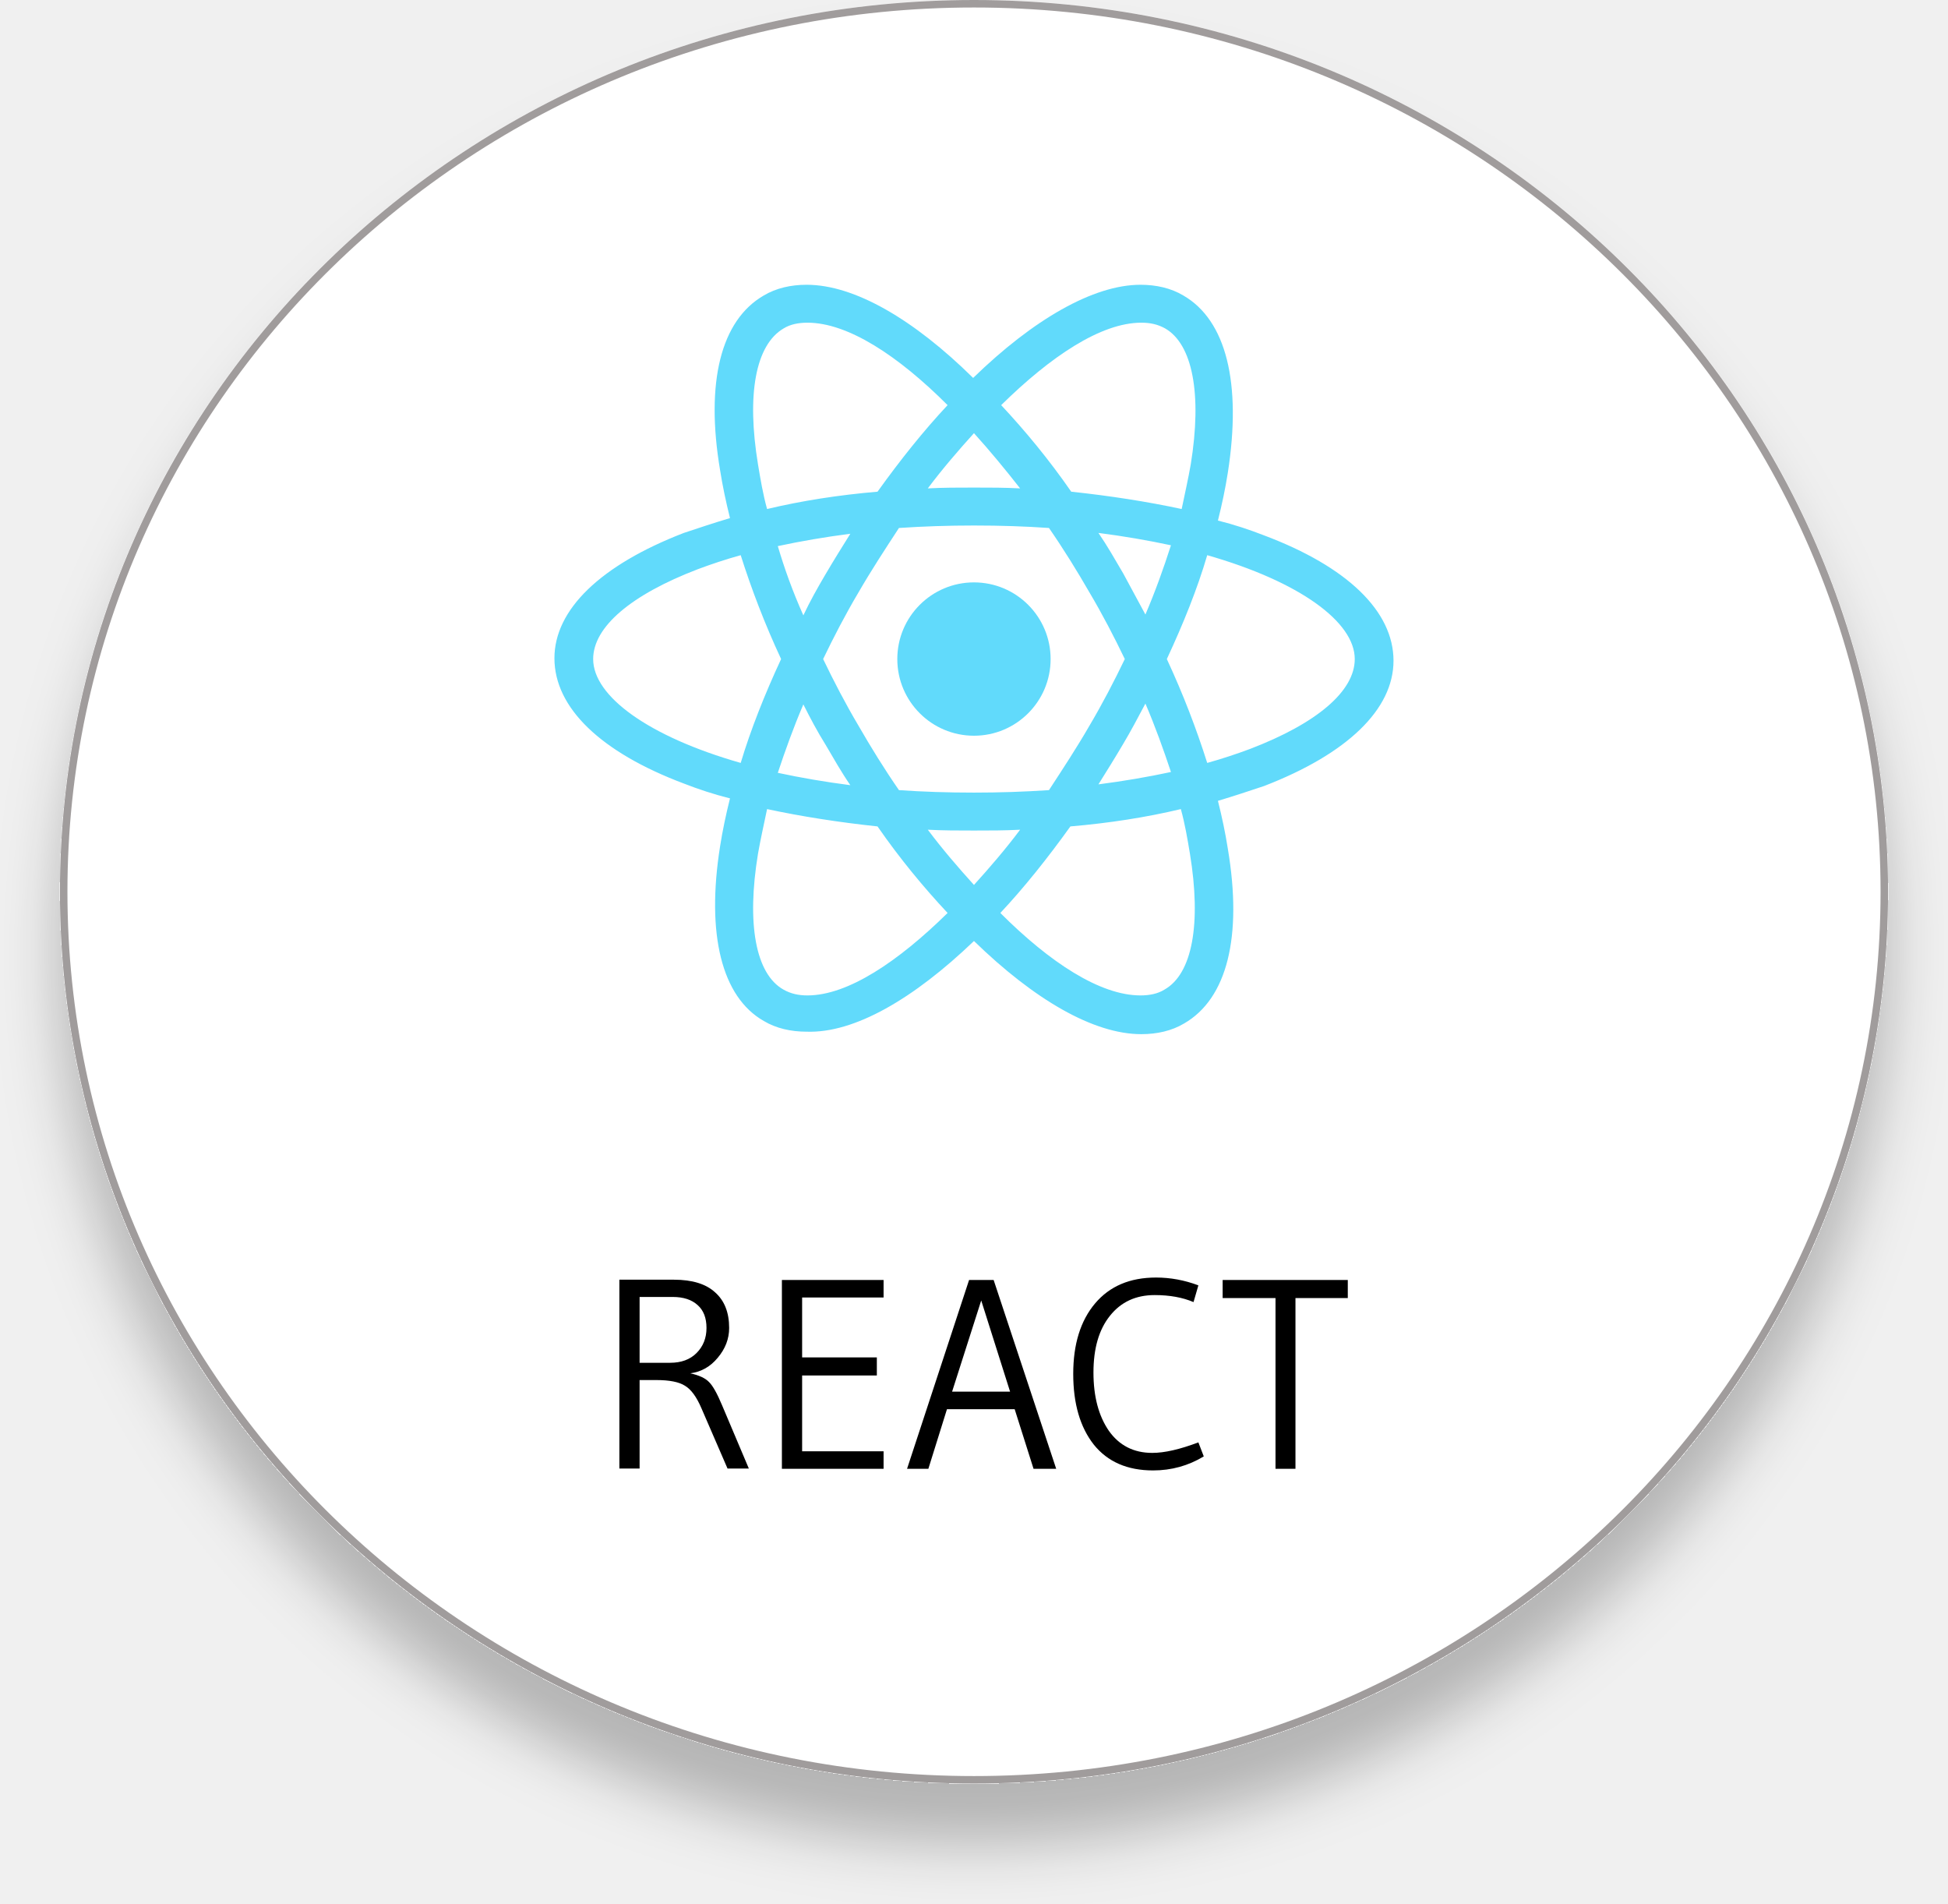
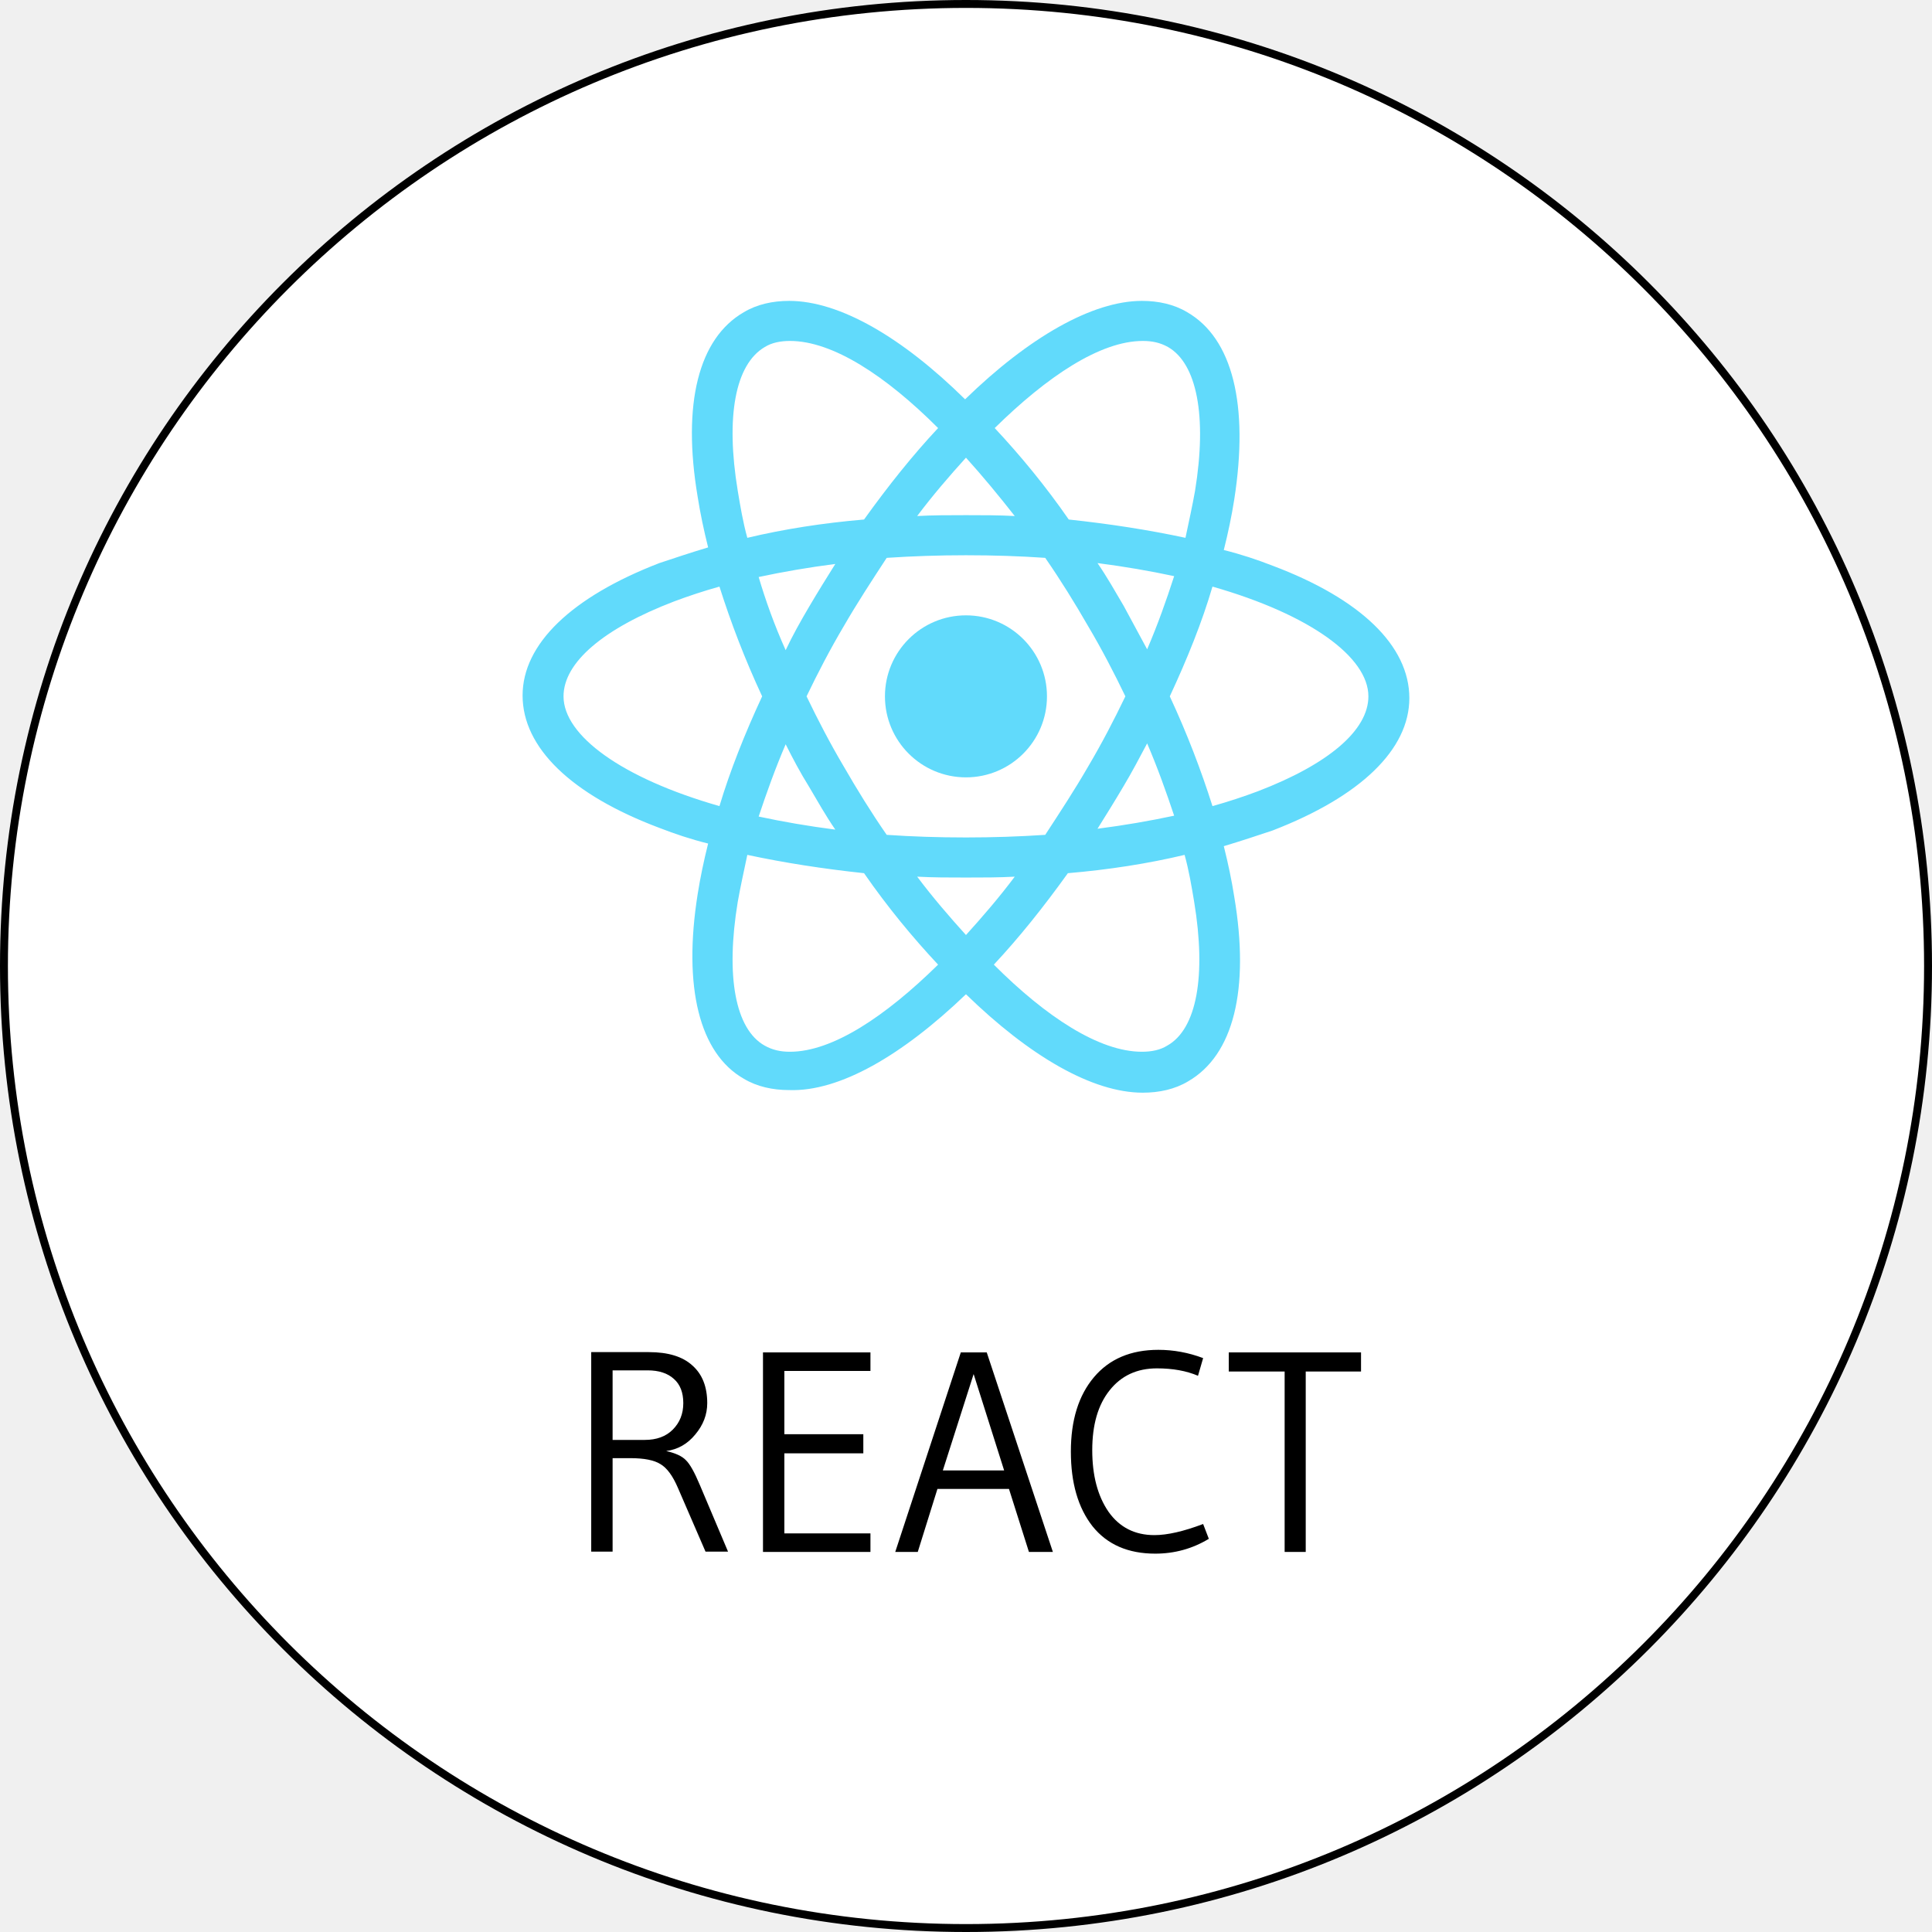
- <svg xmlns="http://www.w3.org/2000/svg" width="130" height="127" viewBox="0 0 130 127" fill="none">
-   <g filter="url(#filter0_d_93_24)">
-     <ellipse cx="65" cy="59.5" rx="61" ry="59.5" fill="white" />
-     <path d="M125.75 59.5C125.75 92.217 98.557 118.75 65 118.75C31.443 118.75 4.25 92.217 4.25 59.5C4.25 26.783 31.443 0.25 65 0.25C98.557 0.25 125.75 26.783 125.75 59.5Z" stroke="#A09C9C" stroke-width="0.5" />
-   </g>
-   <path d="M43.8 92.078H42.684V97.982H41.334V85.382H44.97C46.194 85.382 47.112 85.664 47.724 86.228C48.348 86.78 48.66 87.572 48.66 88.604C48.66 89.324 48.408 89.984 47.904 90.584C47.412 91.184 46.8 91.532 46.068 91.628C46.656 91.76 47.07 91.952 47.31 92.204C47.562 92.444 47.856 92.966 48.192 93.77L49.974 97.982H48.552L46.806 93.95C46.482 93.194 46.116 92.696 45.708 92.456C45.312 92.204 44.676 92.078 43.8 92.078ZM44.898 86.534H42.684V90.926H44.718C45.462 90.926 46.05 90.71 46.482 90.278C46.926 89.834 47.148 89.276 47.148 88.604C47.148 87.932 46.95 87.422 46.554 87.074C46.158 86.714 45.606 86.534 44.898 86.534ZM58.966 98H52.18V85.4H58.966V86.57H53.53V90.566H58.516V91.772H53.53V96.83H58.966V98ZM70.486 98H68.974L67.714 94.022H63.196L61.954 98H60.532L64.672 85.4H66.31L70.486 98ZM67.408 92.852L65.482 86.768L63.538 92.852H67.408ZM76.95 98.108C75.234 98.108 73.914 97.532 72.99 96.38C72.078 95.216 71.622 93.644 71.622 91.664C71.622 89.684 72.108 88.118 73.08 86.966C74.052 85.814 75.408 85.238 77.148 85.238C78.108 85.238 79.05 85.412 79.974 85.76L79.65 86.876C78.918 86.564 78.054 86.408 77.058 86.408C75.798 86.408 74.802 86.87 74.07 87.794C73.338 88.706 72.972 89.966 72.972 91.574C72.972 93.17 73.314 94.466 73.998 95.462C74.694 96.446 75.66 96.938 76.896 96.938C77.712 96.938 78.738 96.704 79.974 96.236L80.334 97.172C79.302 97.796 78.174 98.108 76.95 98.108ZM85.121 98V86.606H81.593V85.4H89.945V86.606H86.453V98H85.121Z" fill="black" />
-   <path d="M64.998 49.088C67.823 49.088 70.113 46.798 70.113 43.972C70.113 41.147 67.823 38.857 64.998 38.857C62.173 38.857 59.882 41.147 59.882 43.972C59.882 46.798 62.173 49.088 64.998 49.088Z" fill="#61DAFB" />
-   <path d="M64.998 62.784C69.013 66.69 72.974 69 76.164 69C77.209 69 78.199 68.78 79.024 68.285C81.885 66.635 82.93 62.509 81.939 56.624C81.775 55.579 81.555 54.534 81.279 53.433C82.379 53.103 83.37 52.773 84.36 52.443C89.915 50.298 92.996 47.328 92.996 44.083C92.996 40.782 89.915 37.812 84.36 35.722C83.37 35.337 82.379 35.007 81.279 34.732C81.555 33.632 81.775 32.586 81.939 31.541C82.875 25.546 81.829 21.365 78.969 19.715C78.144 19.22 77.154 19 76.109 19C72.974 19 68.958 21.31 64.943 25.216C60.982 21.31 57.022 19 53.832 19C52.787 19 51.797 19.22 50.971 19.715C48.111 21.365 47.066 25.491 48.056 31.376C48.221 32.421 48.441 33.466 48.716 34.567C47.616 34.897 46.626 35.227 45.636 35.557C40.08 37.702 37 40.672 37 43.917C37 47.218 40.08 50.188 45.636 52.278C46.626 52.663 47.616 52.993 48.716 53.268C48.441 54.368 48.221 55.414 48.056 56.459C47.121 62.344 48.166 66.525 50.971 68.12C51.797 68.615 52.787 68.835 53.832 68.835C57.022 68.945 60.982 66.635 64.998 62.784ZM61.917 55.359C62.908 55.414 63.953 55.414 64.998 55.414C66.043 55.414 67.088 55.414 68.078 55.359C67.088 56.679 66.043 57.889 64.998 59.044C63.953 57.889 62.908 56.679 61.917 55.359ZM55.097 49.693C55.647 50.628 56.142 51.508 56.747 52.388C55.042 52.168 53.447 51.893 51.907 51.563C52.401 50.078 52.952 48.538 53.612 46.998C54.052 47.878 54.547 48.813 55.097 49.693ZM51.907 36.437C53.447 36.107 55.042 35.832 56.747 35.612C56.197 36.492 55.647 37.372 55.097 38.307C54.547 39.242 54.052 40.122 53.612 41.057C52.897 39.462 52.346 37.922 51.907 36.437ZM54.932 43.972C55.647 42.487 56.417 41.002 57.297 39.517C58.122 38.087 59.057 36.657 59.992 35.227C61.642 35.117 63.293 35.062 64.998 35.062C66.758 35.062 68.408 35.117 70.003 35.227C70.993 36.657 71.874 38.087 72.699 39.517C73.579 41.002 74.349 42.487 75.064 43.972C74.349 45.458 73.579 46.943 72.699 48.428C71.874 49.858 70.938 51.288 70.003 52.718C68.353 52.828 66.703 52.883 64.998 52.883C63.238 52.883 61.587 52.828 59.992 52.718C59.002 51.288 58.122 49.858 57.297 48.428C56.417 46.943 55.647 45.458 54.932 43.972ZM76.439 41.002L74.954 38.252C74.404 37.317 73.909 36.437 73.304 35.557C75.009 35.777 76.604 36.052 78.144 36.382C77.649 37.922 77.099 39.462 76.439 41.002ZM76.439 46.943C77.099 48.483 77.649 50.023 78.144 51.508C76.604 51.838 75.009 52.113 73.304 52.333C73.854 51.453 74.404 50.573 74.954 49.638C75.449 48.813 75.944 47.878 76.439 46.943ZM77.704 66.03C77.264 66.305 76.714 66.415 76.109 66.415C73.414 66.415 70.058 64.215 66.758 60.914C68.353 59.209 69.893 57.284 71.433 55.139C74.019 54.919 76.494 54.534 78.804 53.983C79.079 54.974 79.244 55.964 79.409 56.954C80.179 61.629 79.574 64.985 77.704 66.03ZM80.564 37.042C86.725 38.802 90.41 41.497 90.41 43.972C90.41 46.118 87.88 48.263 83.425 49.968C82.545 50.298 81.555 50.628 80.564 50.903C79.849 48.648 78.969 46.338 77.869 43.972C78.969 41.607 79.904 39.297 80.564 37.042ZM76.164 21.53C76.769 21.53 77.264 21.64 77.759 21.915C79.574 22.96 80.234 26.261 79.464 30.991C79.299 31.926 79.079 32.916 78.859 33.962C76.549 33.466 74.074 33.081 71.489 32.806C70.003 30.661 68.408 28.736 66.813 27.031C70.113 23.785 73.469 21.53 76.164 21.53ZM68.078 32.586C67.088 32.531 66.043 32.531 64.998 32.531C63.953 32.531 62.908 32.531 61.917 32.586C62.908 31.266 63.953 30.056 64.998 28.901C66.043 30.056 67.088 31.321 68.078 32.586ZM52.291 21.915C52.732 21.64 53.282 21.53 53.887 21.53C56.582 21.53 59.937 23.73 63.238 27.031C61.642 28.736 60.102 30.661 58.562 32.806C55.977 33.026 53.502 33.411 51.191 33.962C50.916 32.971 50.751 31.981 50.586 30.991C49.816 26.316 50.421 23.015 52.291 21.915ZM49.431 50.903C43.271 49.143 39.585 46.448 39.585 43.972C39.585 41.827 42.115 39.682 46.571 37.977C47.451 37.647 48.441 37.317 49.431 37.042C50.146 39.297 51.026 41.607 52.127 43.972C51.026 46.338 50.091 48.703 49.431 50.903ZM50.586 56.954C50.751 56.019 50.971 55.029 51.191 53.983C53.502 54.478 55.977 54.864 58.562 55.139C60.047 57.284 61.642 59.209 63.238 60.914C59.937 64.159 56.582 66.415 53.887 66.415C53.282 66.415 52.787 66.305 52.291 66.03C50.421 64.985 49.816 61.629 50.586 56.954Z" fill="#61DAFB" />
-   <defs>
-     <filter id="filter0_d_93_24" x="0" y="0" width="130" height="127" filterUnits="userSpaceOnUse" color-interpolation-filters="sRGB">
-       <feFlood flood-opacity="0" result="BackgroundImageFix" />
-       <feColorMatrix in="SourceAlpha" type="matrix" values="0 0 0 0 0 0 0 0 0 0 0 0 0 0 0 0 0 0 127 0" result="hardAlpha" />
-       <feOffset dy="4" />
-       <feGaussianBlur stdDeviation="2" />
-       <feComposite in2="hardAlpha" operator="out" />
-       <feColorMatrix type="matrix" values="0 0 0 0 0 0 0 0 0 0 0 0 0 0 0 0 0 0 0.25 0" />
-       <feBlend mode="normal" in2="BackgroundImageFix" result="effect1_dropShadow_93_24" />
-       <feBlend mode="normal" in="SourceGraphic" in2="effect1_dropShadow_93_24" result="shape" />
-     </filter>
-   </defs>
+ <svg xmlns="http://www.w3.org/2000/svg" width="122" height="122" viewBox="0 0 122 122" fill="none">
+   <circle cx="61" cy="61" r="60.75" fill="white" stroke="black" stroke-width="0.5" />
+   <path d="M39.8 92.078H38.684V97.982H37.334V85.382H40.97C42.194 85.382 43.112 85.664 43.724 86.228C44.348 86.78 44.66 87.572 44.66 88.604C44.66 89.324 44.408 89.984 43.904 90.584C43.412 91.184 42.8 91.532 42.068 91.628C42.656 91.76 43.07 91.952 43.31 92.204C43.562 92.444 43.856 92.966 44.192 93.77L45.974 97.982H44.552L42.806 93.95C42.482 93.194 42.116 92.696 41.708 92.456C41.312 92.204 40.676 92.078 39.8 92.078ZM40.898 86.534H38.684V90.926H40.718C41.462 90.926 42.05 90.71 42.482 90.278C42.926 89.834 43.148 89.276 43.148 88.604C43.148 87.932 42.95 87.422 42.554 87.074C42.158 86.714 41.606 86.534 40.898 86.534ZM54.966 98H48.18V85.4H54.966V86.57H49.53V90.566H54.516V91.772H49.53V96.83H54.966V98ZM66.486 98H64.974L63.714 94.022H59.196L57.954 98H56.532L60.672 85.4H62.31L66.486 98ZM63.408 92.852L61.482 86.768L59.538 92.852H63.408ZM72.95 98.108C71.234 98.108 69.914 97.532 68.99 96.38C68.078 95.216 67.622 93.644 67.622 91.664C67.622 89.684 68.108 88.118 69.08 86.966C70.052 85.814 71.408 85.238 73.148 85.238C74.108 85.238 75.05 85.412 75.974 85.76L75.65 86.876C74.918 86.564 74.054 86.408 73.058 86.408C71.798 86.408 70.802 86.87 70.07 87.794C69.338 88.706 68.972 89.966 68.972 91.574C68.972 93.17 69.314 94.466 69.998 95.462C70.694 96.446 71.66 96.938 72.896 96.938C73.712 96.938 74.738 96.704 75.974 96.236L76.334 97.172C75.302 97.796 74.174 98.108 72.95 98.108ZM81.121 98V86.606H77.593V85.4H85.945V86.606H82.453V98H81.121Z" fill="black" />
+   <path d="M60.998 49.088C63.823 49.088 66.113 46.798 66.113 43.972C66.113 41.147 63.823 38.857 60.998 38.857C58.173 38.857 55.882 41.147 55.882 43.972C55.882 46.798 58.173 49.088 60.998 49.088Z" fill="#61DAFB" />
+   <path d="M60.998 62.784C65.013 66.69 68.974 69 72.164 69C73.209 69 74.199 68.78 75.024 68.285C77.885 66.635 78.93 62.509 77.939 56.624C77.775 55.579 77.555 54.534 77.279 53.433C78.379 53.103 79.37 52.773 80.36 52.443C85.915 50.298 88.996 47.328 88.996 44.083C88.996 40.782 85.915 37.812 80.36 35.722C79.37 35.337 78.379 35.007 77.279 34.732C77.555 33.632 77.775 32.586 77.939 31.541C78.875 25.546 77.829 21.365 74.969 19.715C74.144 19.22 73.154 19 72.109 19C68.974 19 64.958 21.31 60.943 25.216C56.982 21.31 53.022 19 49.832 19C48.787 19 47.797 19.22 46.971 19.715C44.111 21.365 43.066 25.491 44.056 31.376C44.221 32.421 44.441 33.466 44.716 34.567C43.616 34.897 42.626 35.227 41.636 35.557C36.08 37.702 33 40.672 33 43.917C33 47.218 36.08 50.188 41.636 52.278C42.626 52.663 43.616 52.993 44.716 53.268C44.441 54.368 44.221 55.414 44.056 56.459C43.121 62.344 44.166 66.525 46.971 68.12C47.797 68.615 48.787 68.835 49.832 68.835C53.022 68.945 56.982 66.635 60.998 62.784ZM57.917 55.359C58.908 55.414 59.953 55.414 60.998 55.414C62.043 55.414 63.088 55.414 64.078 55.359C63.088 56.679 62.043 57.889 60.998 59.044C59.953 57.889 58.908 56.679 57.917 55.359ZM51.097 49.693C51.647 50.628 52.142 51.508 52.747 52.388C51.042 52.168 49.447 51.893 47.907 51.563C48.401 50.078 48.952 48.538 49.612 46.998C50.052 47.878 50.547 48.813 51.097 49.693ZM47.907 36.437C49.447 36.107 51.042 35.832 52.747 35.612C52.197 36.492 51.647 37.372 51.097 38.307C50.547 39.242 50.052 40.122 49.612 41.057C48.897 39.462 48.346 37.922 47.907 36.437ZM50.932 43.972C51.647 42.487 52.417 41.002 53.297 39.517C54.122 38.087 55.057 36.657 55.992 35.227C57.642 35.117 59.293 35.062 60.998 35.062C62.758 35.062 64.408 35.117 66.003 35.227C66.993 36.657 67.874 38.087 68.699 39.517C69.579 41.002 70.349 42.487 71.064 43.972C70.349 45.458 69.579 46.943 68.699 48.428C67.874 49.858 66.938 51.288 66.003 52.718C64.353 52.828 62.703 52.883 60.998 52.883C59.238 52.883 57.587 52.828 55.992 52.718C55.002 51.288 54.122 49.858 53.297 48.428C52.417 46.943 51.647 45.458 50.932 43.972ZM72.439 41.002L70.954 38.252C70.404 37.317 69.909 36.437 69.304 35.557C71.009 35.777 72.604 36.052 74.144 36.382C73.649 37.922 73.099 39.462 72.439 41.002ZM72.439 46.943C73.099 48.483 73.649 50.023 74.144 51.508C72.604 51.838 71.009 52.113 69.304 52.333C69.854 51.453 70.404 50.573 70.954 49.638C71.449 48.813 71.944 47.878 72.439 46.943ZM73.704 66.03C73.264 66.305 72.714 66.415 72.109 66.415C69.414 66.415 66.058 64.215 62.758 60.914C64.353 59.209 65.893 57.284 67.433 55.139C70.019 54.919 72.494 54.534 74.804 53.983C75.079 54.974 75.244 55.964 75.409 56.954C76.179 61.629 75.574 64.985 73.704 66.03ZM76.564 37.042C82.725 38.802 86.41 41.497 86.41 43.972C86.41 46.118 83.88 48.263 79.425 49.968C78.545 50.298 77.555 50.628 76.564 50.903C75.849 48.648 74.969 46.338 73.869 43.972C74.969 41.607 75.904 39.297 76.564 37.042ZM72.164 21.53C72.769 21.53 73.264 21.64 73.759 21.915C75.574 22.96 76.234 26.261 75.464 30.991C75.299 31.926 75.079 32.916 74.859 33.962C72.549 33.466 70.074 33.081 67.489 32.806C66.003 30.661 64.408 28.736 62.813 27.031C66.113 23.785 69.469 21.53 72.164 21.53ZM64.078 32.586C63.088 32.531 62.043 32.531 60.998 32.531C59.953 32.531 58.908 32.531 57.917 32.586C58.908 31.266 59.953 30.056 60.998 28.901C62.043 30.056 63.088 31.321 64.078 32.586ZM48.291 21.915C48.732 21.64 49.282 21.53 49.887 21.53C52.582 21.53 55.937 23.73 59.238 27.031C57.642 28.736 56.102 30.661 54.562 32.806C51.977 33.026 49.502 33.411 47.191 33.962C46.916 32.971 46.751 31.981 46.586 30.991C45.816 26.316 46.421 23.015 48.291 21.915ZM45.431 50.903C39.271 49.143 35.585 46.448 35.585 43.972C35.585 41.827 38.115 39.682 42.571 37.977C43.451 37.647 44.441 37.317 45.431 37.042C46.146 39.297 47.026 41.607 48.127 43.972C47.026 46.338 46.091 48.703 45.431 50.903ZM46.586 56.954C46.751 56.019 46.971 55.029 47.191 53.983C49.502 54.478 51.977 54.864 54.562 55.139C56.047 57.284 57.642 59.209 59.238 60.914C55.937 64.159 52.582 66.415 49.887 66.415C49.282 66.415 48.787 66.305 48.291 66.03C46.421 64.985 45.816 61.629 46.586 56.954Z" fill="#61DAFB" />
</svg>
